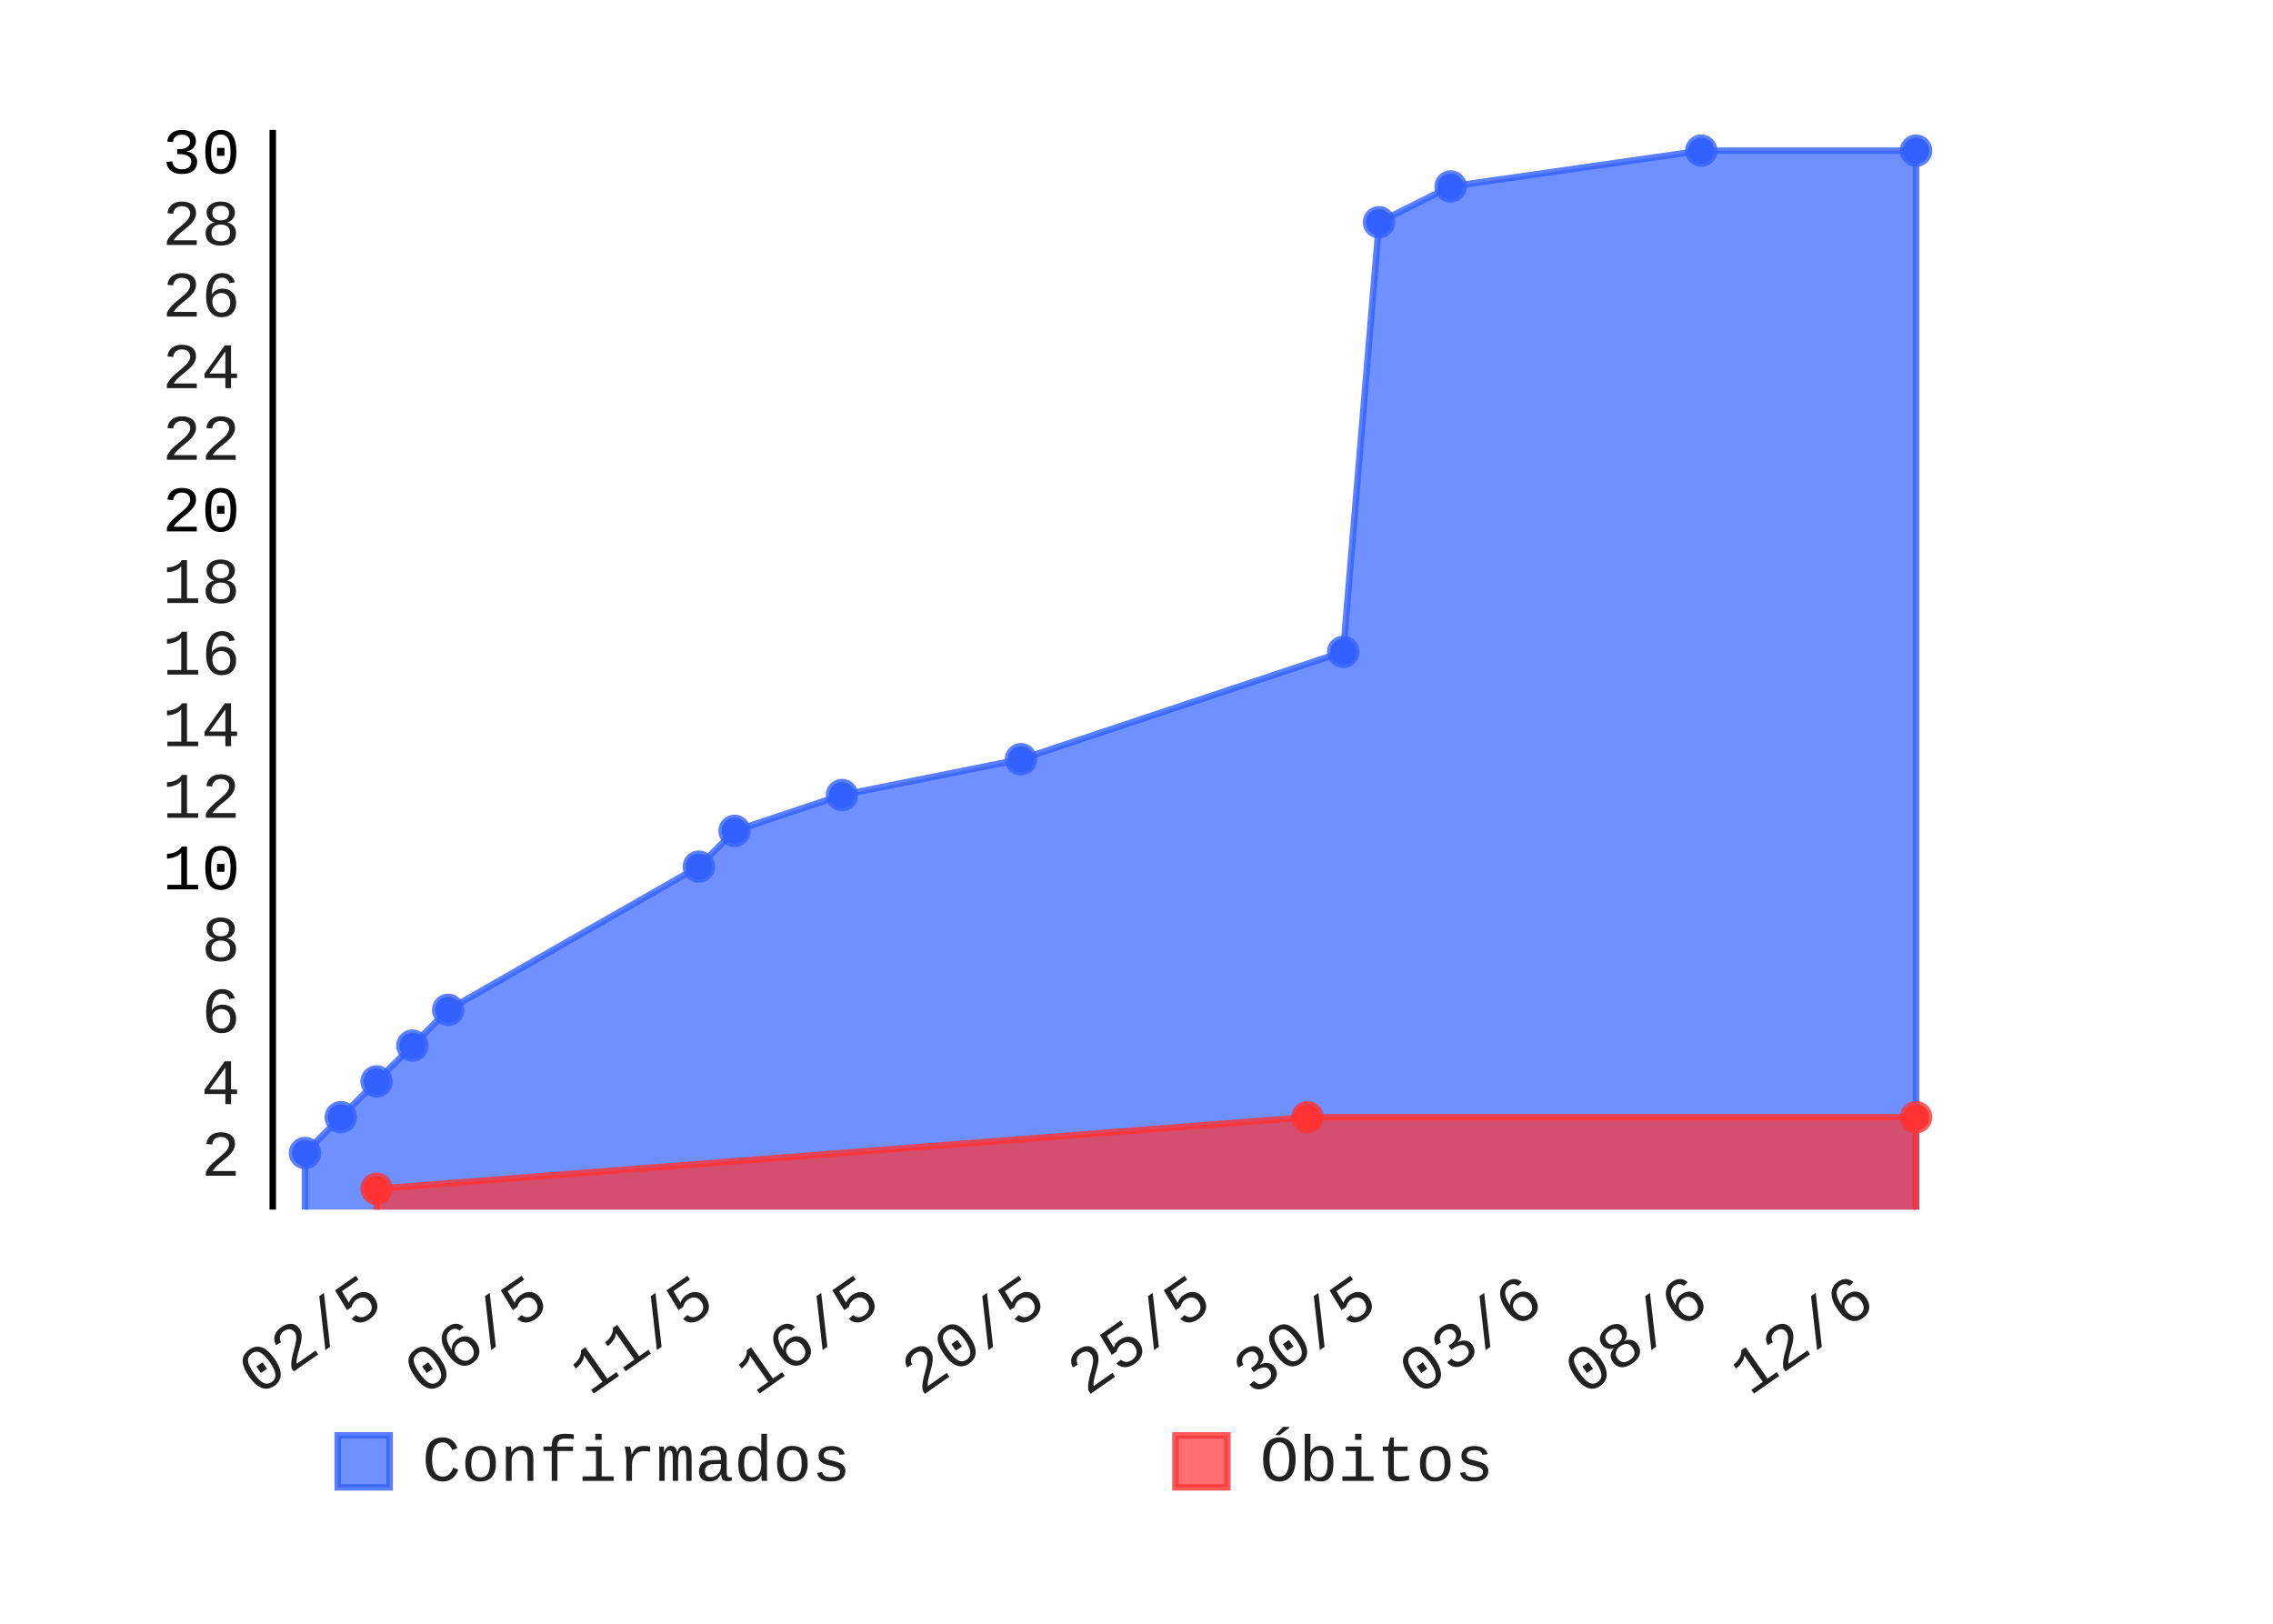
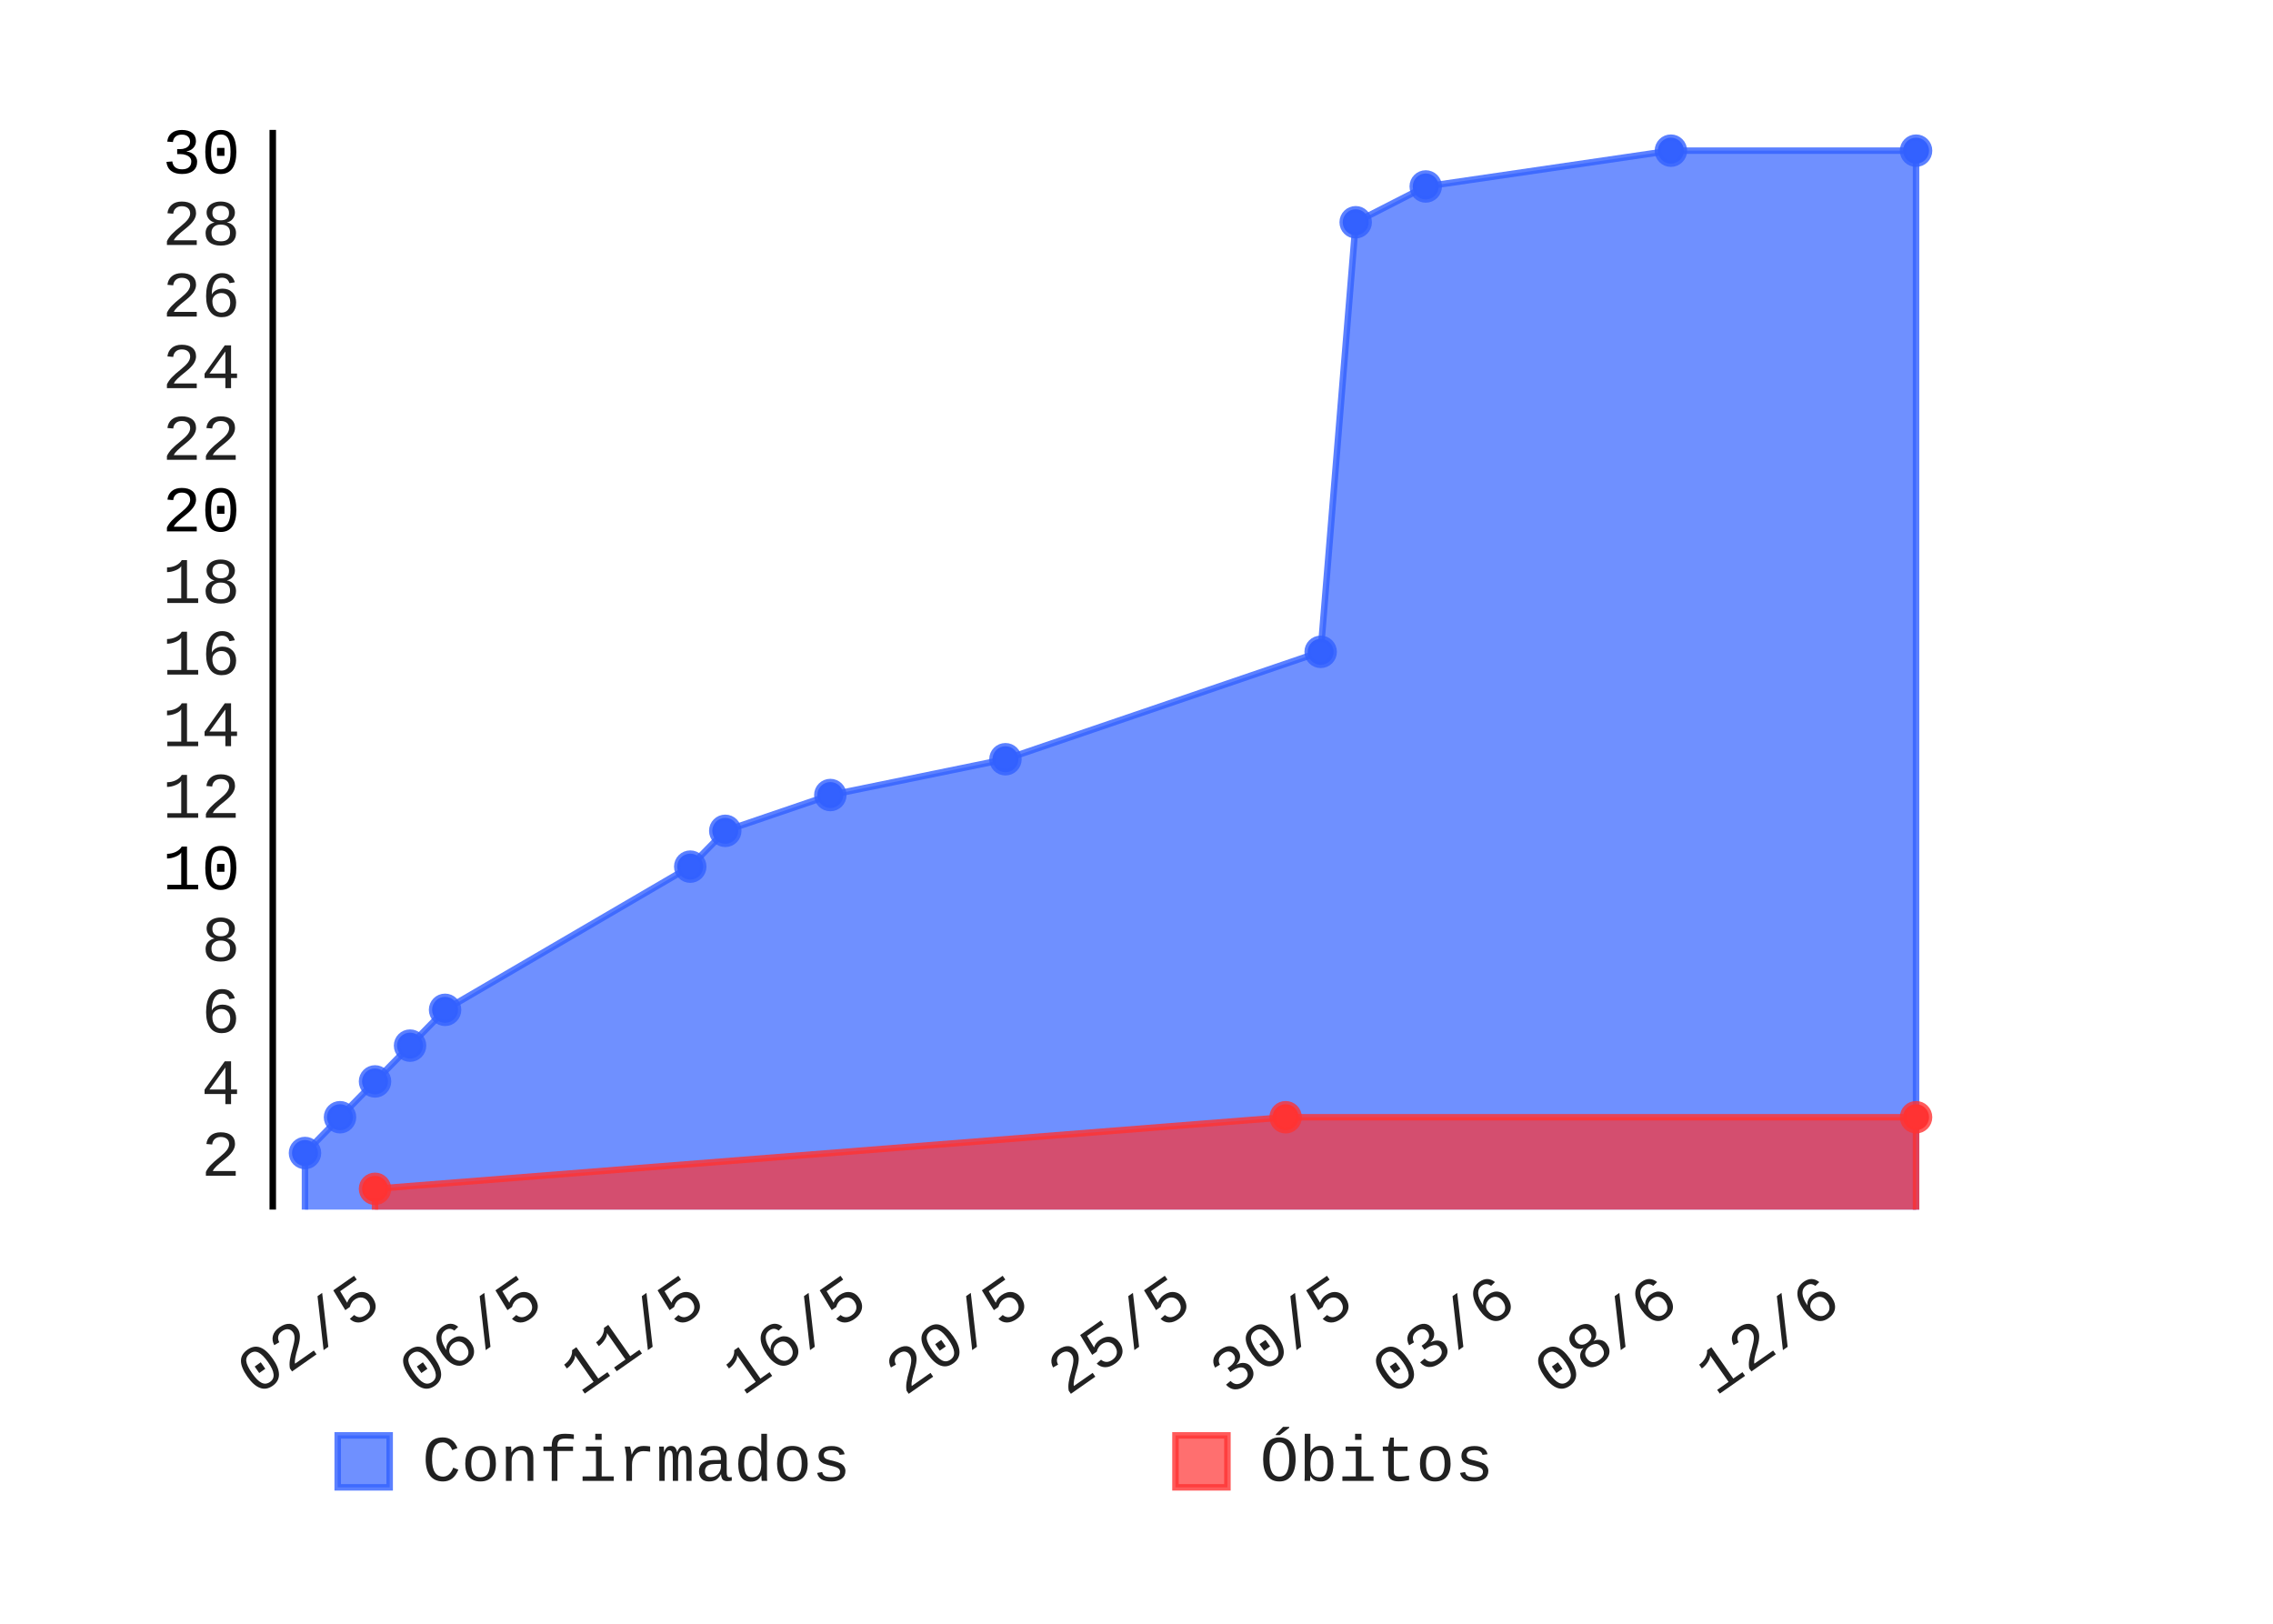
- <svg xmlns="http://www.w3.org/2000/svg" class="pygal-chart" height="250" id="chart-812f8176-7379-41f4-b17e-35c23f652c4c" viewBox="0 0 350 250" width="350">
+ <svg xmlns="http://www.w3.org/2000/svg" class="pygal-chart" height="250" id="chart-0489cbe6-25a2-408a-9076-4ef2df2a659a" viewBox="0 0 350 250" width="350">
  <defs>
-     <style type="text/css">#chart-812f8176-7379-41f4-b17e-35c23f652c4c{-webkit-user-select:none;-webkit-font-smoothing:antialiased;font-family:Consolas,"Liberation Mono",Menlo,Courier,monospace}#chart-812f8176-7379-41f4-b17e-35c23f652c4c .title{font-family:Consolas,"Liberation Mono",Menlo,Courier,monospace;font-size:8px}#chart-812f8176-7379-41f4-b17e-35c23f652c4c .legends .legend text{font-family:Consolas,"Liberation Mono",Menlo,Courier,monospace;font-size:10px}#chart-812f8176-7379-41f4-b17e-35c23f652c4c .axis text{font-family:Consolas,"Liberation Mono",Menlo,Courier,monospace;font-size:10px}#chart-812f8176-7379-41f4-b17e-35c23f652c4c .axis text.major{font-family:Consolas,"Liberation Mono",Menlo,Courier,monospace;font-size:10px}#chart-812f8176-7379-41f4-b17e-35c23f652c4c .text-overlay text.value{font-family:Consolas,"Liberation Mono",Menlo,Courier,monospace;font-size:16px}#chart-812f8176-7379-41f4-b17e-35c23f652c4c .text-overlay text.label{font-family:Consolas,"Liberation Mono",Menlo,Courier,monospace;font-size:10px}#chart-812f8176-7379-41f4-b17e-35c23f652c4c .tooltip{font-family:Consolas,"Liberation Mono",Menlo,Courier,monospace;font-size:12px}#chart-812f8176-7379-41f4-b17e-35c23f652c4c text.no_data{font-family:Consolas,"Liberation Mono",Menlo,Courier,monospace;font-size:64px}
- #chart-812f8176-7379-41f4-b17e-35c23f652c4c{background-color:transparent}#chart-812f8176-7379-41f4-b17e-35c23f652c4c path,#chart-812f8176-7379-41f4-b17e-35c23f652c4c line,#chart-812f8176-7379-41f4-b17e-35c23f652c4c rect,#chart-812f8176-7379-41f4-b17e-35c23f652c4c circle{-webkit-transition:150ms;-moz-transition:150ms;transition:150ms}#chart-812f8176-7379-41f4-b17e-35c23f652c4c .graph &gt; .background{fill:transparent}#chart-812f8176-7379-41f4-b17e-35c23f652c4c .plot &gt; .background{fill:rgba(255,255,255,1)}#chart-812f8176-7379-41f4-b17e-35c23f652c4c .graph{fill:rgba(0,0,0,.87)}#chart-812f8176-7379-41f4-b17e-35c23f652c4c text.no_data{fill:rgba(0,0,0,1)}#chart-812f8176-7379-41f4-b17e-35c23f652c4c .title{fill:rgba(0,0,0,1)}#chart-812f8176-7379-41f4-b17e-35c23f652c4c .legends .legend text{fill:rgba(0,0,0,.87)}#chart-812f8176-7379-41f4-b17e-35c23f652c4c .legends .legend:hover text{fill:rgba(0,0,0,1)}#chart-812f8176-7379-41f4-b17e-35c23f652c4c .axis .line{stroke:rgba(0,0,0,1)}#chart-812f8176-7379-41f4-b17e-35c23f652c4c .axis .guide.line{stroke:rgba(0,0,0,.54)}#chart-812f8176-7379-41f4-b17e-35c23f652c4c .axis .major.line{stroke:rgba(0,0,0,.87)}#chart-812f8176-7379-41f4-b17e-35c23f652c4c .axis text.major{fill:rgba(0,0,0,1)}#chart-812f8176-7379-41f4-b17e-35c23f652c4c .axis.y .guides:hover .guide.line,#chart-812f8176-7379-41f4-b17e-35c23f652c4c .line-graph .axis.x .guides:hover .guide.line,#chart-812f8176-7379-41f4-b17e-35c23f652c4c .stackedline-graph .axis.x .guides:hover .guide.line,#chart-812f8176-7379-41f4-b17e-35c23f652c4c .xy-graph .axis.x .guides:hover .guide.line{stroke:rgba(0,0,0,1)}#chart-812f8176-7379-41f4-b17e-35c23f652c4c .axis .guides:hover text{fill:rgba(0,0,0,1)}#chart-812f8176-7379-41f4-b17e-35c23f652c4c .reactive{fill-opacity:.7;stroke-opacity:.8}#chart-812f8176-7379-41f4-b17e-35c23f652c4c .ci{stroke:rgba(0,0,0,.87)}#chart-812f8176-7379-41f4-b17e-35c23f652c4c .reactive.active,#chart-812f8176-7379-41f4-b17e-35c23f652c4c .active .reactive{fill-opacity:.8;stroke-opacity:.9;stroke-width:4}#chart-812f8176-7379-41f4-b17e-35c23f652c4c .ci .reactive.active{stroke-width:1.5}#chart-812f8176-7379-41f4-b17e-35c23f652c4c .series text{fill:rgba(0,0,0,1)}#chart-812f8176-7379-41f4-b17e-35c23f652c4c .tooltip rect{fill:rgba(255,255,255,1);stroke:rgba(0,0,0,1);-webkit-transition:opacity 150ms;-moz-transition:opacity 150ms;transition:opacity 150ms}#chart-812f8176-7379-41f4-b17e-35c23f652c4c .tooltip .label{fill:rgba(0,0,0,.87)}#chart-812f8176-7379-41f4-b17e-35c23f652c4c .tooltip .label{fill:rgba(0,0,0,.87)}#chart-812f8176-7379-41f4-b17e-35c23f652c4c .tooltip .legend{font-size:.8em;fill:rgba(0,0,0,.54)}#chart-812f8176-7379-41f4-b17e-35c23f652c4c .tooltip .x_label{font-size:.6em;fill:rgba(0,0,0,1)}#chart-812f8176-7379-41f4-b17e-35c23f652c4c .tooltip .xlink{font-size:.5em;text-decoration:underline}#chart-812f8176-7379-41f4-b17e-35c23f652c4c .tooltip .value{font-size:1.5em}#chart-812f8176-7379-41f4-b17e-35c23f652c4c .bound{font-size:.5em}#chart-812f8176-7379-41f4-b17e-35c23f652c4c .max-value{font-size:.75em;fill:rgba(0,0,0,.54)}#chart-812f8176-7379-41f4-b17e-35c23f652c4c .map-element{fill:rgba(255,255,255,1);stroke:rgba(0,0,0,.54) !important}#chart-812f8176-7379-41f4-b17e-35c23f652c4c .map-element .reactive{fill-opacity:inherit;stroke-opacity:inherit}#chart-812f8176-7379-41f4-b17e-35c23f652c4c .color-0,#chart-812f8176-7379-41f4-b17e-35c23f652c4c .color-0 a:visited{stroke:#3361FF;fill:#3361FF}#chart-812f8176-7379-41f4-b17e-35c23f652c4c .color-1,#chart-812f8176-7379-41f4-b17e-35c23f652c4c .color-1 a:visited{stroke:#FF3333;fill:#FF3333}#chart-812f8176-7379-41f4-b17e-35c23f652c4c .text-overlay .color-0 text{fill:black}#chart-812f8176-7379-41f4-b17e-35c23f652c4c .text-overlay .color-1 text{fill:black}
- #chart-812f8176-7379-41f4-b17e-35c23f652c4c text.no_data{text-anchor:middle}#chart-812f8176-7379-41f4-b17e-35c23f652c4c .guide.line{fill:none}#chart-812f8176-7379-41f4-b17e-35c23f652c4c .centered{text-anchor:middle}#chart-812f8176-7379-41f4-b17e-35c23f652c4c .title{text-anchor:middle}#chart-812f8176-7379-41f4-b17e-35c23f652c4c .legends .legend text{fill-opacity:1}#chart-812f8176-7379-41f4-b17e-35c23f652c4c .axis.x text{text-anchor:middle}#chart-812f8176-7379-41f4-b17e-35c23f652c4c .axis.x:not(.web) text[transform]{text-anchor:start}#chart-812f8176-7379-41f4-b17e-35c23f652c4c .axis.x:not(.web) text[transform].backwards{text-anchor:end}#chart-812f8176-7379-41f4-b17e-35c23f652c4c .axis.y text{text-anchor:end}#chart-812f8176-7379-41f4-b17e-35c23f652c4c .axis.y text[transform].backwards{text-anchor:start}#chart-812f8176-7379-41f4-b17e-35c23f652c4c .axis.y2 text{text-anchor:start}#chart-812f8176-7379-41f4-b17e-35c23f652c4c .axis.y2 text[transform].backwards{text-anchor:end}#chart-812f8176-7379-41f4-b17e-35c23f652c4c .axis .guide.line{stroke-dasharray:4,4}#chart-812f8176-7379-41f4-b17e-35c23f652c4c .axis .major.guide.line{stroke-dasharray:6,6}#chart-812f8176-7379-41f4-b17e-35c23f652c4c .horizontal .axis.y .guide.line,#chart-812f8176-7379-41f4-b17e-35c23f652c4c .horizontal .axis.y2 .guide.line,#chart-812f8176-7379-41f4-b17e-35c23f652c4c .vertical .axis.x .guide.line{opacity:0}#chart-812f8176-7379-41f4-b17e-35c23f652c4c .horizontal .axis.always_show .guide.line,#chart-812f8176-7379-41f4-b17e-35c23f652c4c .vertical .axis.always_show .guide.line{opacity:1 !important}#chart-812f8176-7379-41f4-b17e-35c23f652c4c .axis.y .guides:hover .guide.line,#chart-812f8176-7379-41f4-b17e-35c23f652c4c .axis.y2 .guides:hover .guide.line,#chart-812f8176-7379-41f4-b17e-35c23f652c4c .axis.x .guides:hover .guide.line{opacity:1}#chart-812f8176-7379-41f4-b17e-35c23f652c4c .axis .guides:hover text{opacity:1}#chart-812f8176-7379-41f4-b17e-35c23f652c4c .nofill{fill:none}#chart-812f8176-7379-41f4-b17e-35c23f652c4c .subtle-fill{fill-opacity:.2}#chart-812f8176-7379-41f4-b17e-35c23f652c4c .dot{stroke-width:1px;fill-opacity:1}#chart-812f8176-7379-41f4-b17e-35c23f652c4c .dot.active{stroke-width:5px}#chart-812f8176-7379-41f4-b17e-35c23f652c4c .dot.negative{fill:transparent}#chart-812f8176-7379-41f4-b17e-35c23f652c4c text,#chart-812f8176-7379-41f4-b17e-35c23f652c4c tspan{stroke:none !important}#chart-812f8176-7379-41f4-b17e-35c23f652c4c .series text.active{opacity:1}#chart-812f8176-7379-41f4-b17e-35c23f652c4c .tooltip rect{fill-opacity:.95;stroke-width:.5}#chart-812f8176-7379-41f4-b17e-35c23f652c4c .tooltip text{fill-opacity:1}#chart-812f8176-7379-41f4-b17e-35c23f652c4c .showable{visibility:hidden}#chart-812f8176-7379-41f4-b17e-35c23f652c4c .showable.shown{visibility:visible}#chart-812f8176-7379-41f4-b17e-35c23f652c4c .gauge-background{fill:rgba(229,229,229,1);stroke:none}#chart-812f8176-7379-41f4-b17e-35c23f652c4c .bg-lines{stroke:transparent;stroke-width:2px}</style>
+     <style type="text/css">#chart-0489cbe6-25a2-408a-9076-4ef2df2a659a{-webkit-user-select:none;-webkit-font-smoothing:antialiased;font-family:Consolas,"Liberation Mono",Menlo,Courier,monospace}#chart-0489cbe6-25a2-408a-9076-4ef2df2a659a .title{font-family:Consolas,"Liberation Mono",Menlo,Courier,monospace;font-size:8px}#chart-0489cbe6-25a2-408a-9076-4ef2df2a659a .legends .legend text{font-family:Consolas,"Liberation Mono",Menlo,Courier,monospace;font-size:10px}#chart-0489cbe6-25a2-408a-9076-4ef2df2a659a .axis text{font-family:Consolas,"Liberation Mono",Menlo,Courier,monospace;font-size:10px}#chart-0489cbe6-25a2-408a-9076-4ef2df2a659a .axis text.major{font-family:Consolas,"Liberation Mono",Menlo,Courier,monospace;font-size:10px}#chart-0489cbe6-25a2-408a-9076-4ef2df2a659a .text-overlay text.value{font-family:Consolas,"Liberation Mono",Menlo,Courier,monospace;font-size:16px}#chart-0489cbe6-25a2-408a-9076-4ef2df2a659a .text-overlay text.label{font-family:Consolas,"Liberation Mono",Menlo,Courier,monospace;font-size:10px}#chart-0489cbe6-25a2-408a-9076-4ef2df2a659a .tooltip{font-family:Consolas,"Liberation Mono",Menlo,Courier,monospace;font-size:12px}#chart-0489cbe6-25a2-408a-9076-4ef2df2a659a text.no_data{font-family:Consolas,"Liberation Mono",Menlo,Courier,monospace;font-size:64px}
+ #chart-0489cbe6-25a2-408a-9076-4ef2df2a659a{background-color:transparent}#chart-0489cbe6-25a2-408a-9076-4ef2df2a659a path,#chart-0489cbe6-25a2-408a-9076-4ef2df2a659a line,#chart-0489cbe6-25a2-408a-9076-4ef2df2a659a rect,#chart-0489cbe6-25a2-408a-9076-4ef2df2a659a circle{-webkit-transition:150ms;-moz-transition:150ms;transition:150ms}#chart-0489cbe6-25a2-408a-9076-4ef2df2a659a .graph &gt; .background{fill:transparent}#chart-0489cbe6-25a2-408a-9076-4ef2df2a659a .plot &gt; .background{fill:rgba(255,255,255,1)}#chart-0489cbe6-25a2-408a-9076-4ef2df2a659a .graph{fill:rgba(0,0,0,.87)}#chart-0489cbe6-25a2-408a-9076-4ef2df2a659a text.no_data{fill:rgba(0,0,0,1)}#chart-0489cbe6-25a2-408a-9076-4ef2df2a659a .title{fill:rgba(0,0,0,1)}#chart-0489cbe6-25a2-408a-9076-4ef2df2a659a .legends .legend text{fill:rgba(0,0,0,.87)}#chart-0489cbe6-25a2-408a-9076-4ef2df2a659a .legends .legend:hover text{fill:rgba(0,0,0,1)}#chart-0489cbe6-25a2-408a-9076-4ef2df2a659a .axis .line{stroke:rgba(0,0,0,1)}#chart-0489cbe6-25a2-408a-9076-4ef2df2a659a .axis .guide.line{stroke:rgba(0,0,0,.54)}#chart-0489cbe6-25a2-408a-9076-4ef2df2a659a .axis .major.line{stroke:rgba(0,0,0,.87)}#chart-0489cbe6-25a2-408a-9076-4ef2df2a659a .axis text.major{fill:rgba(0,0,0,1)}#chart-0489cbe6-25a2-408a-9076-4ef2df2a659a .axis.y .guides:hover .guide.line,#chart-0489cbe6-25a2-408a-9076-4ef2df2a659a .line-graph .axis.x .guides:hover .guide.line,#chart-0489cbe6-25a2-408a-9076-4ef2df2a659a .stackedline-graph .axis.x .guides:hover .guide.line,#chart-0489cbe6-25a2-408a-9076-4ef2df2a659a .xy-graph .axis.x .guides:hover .guide.line{stroke:rgba(0,0,0,1)}#chart-0489cbe6-25a2-408a-9076-4ef2df2a659a .axis .guides:hover text{fill:rgba(0,0,0,1)}#chart-0489cbe6-25a2-408a-9076-4ef2df2a659a .reactive{fill-opacity:.7;stroke-opacity:.8}#chart-0489cbe6-25a2-408a-9076-4ef2df2a659a .ci{stroke:rgba(0,0,0,.87)}#chart-0489cbe6-25a2-408a-9076-4ef2df2a659a .reactive.active,#chart-0489cbe6-25a2-408a-9076-4ef2df2a659a .active .reactive{fill-opacity:.8;stroke-opacity:.9;stroke-width:4}#chart-0489cbe6-25a2-408a-9076-4ef2df2a659a .ci .reactive.active{stroke-width:1.5}#chart-0489cbe6-25a2-408a-9076-4ef2df2a659a .series text{fill:rgba(0,0,0,1)}#chart-0489cbe6-25a2-408a-9076-4ef2df2a659a .tooltip rect{fill:rgba(255,255,255,1);stroke:rgba(0,0,0,1);-webkit-transition:opacity 150ms;-moz-transition:opacity 150ms;transition:opacity 150ms}#chart-0489cbe6-25a2-408a-9076-4ef2df2a659a .tooltip .label{fill:rgba(0,0,0,.87)}#chart-0489cbe6-25a2-408a-9076-4ef2df2a659a .tooltip .label{fill:rgba(0,0,0,.87)}#chart-0489cbe6-25a2-408a-9076-4ef2df2a659a .tooltip .legend{font-size:.8em;fill:rgba(0,0,0,.54)}#chart-0489cbe6-25a2-408a-9076-4ef2df2a659a .tooltip .x_label{font-size:.6em;fill:rgba(0,0,0,1)}#chart-0489cbe6-25a2-408a-9076-4ef2df2a659a .tooltip .xlink{font-size:.5em;text-decoration:underline}#chart-0489cbe6-25a2-408a-9076-4ef2df2a659a .tooltip .value{font-size:1.5em}#chart-0489cbe6-25a2-408a-9076-4ef2df2a659a .bound{font-size:.5em}#chart-0489cbe6-25a2-408a-9076-4ef2df2a659a .max-value{font-size:.75em;fill:rgba(0,0,0,.54)}#chart-0489cbe6-25a2-408a-9076-4ef2df2a659a .map-element{fill:rgba(255,255,255,1);stroke:rgba(0,0,0,.54) !important}#chart-0489cbe6-25a2-408a-9076-4ef2df2a659a .map-element .reactive{fill-opacity:inherit;stroke-opacity:inherit}#chart-0489cbe6-25a2-408a-9076-4ef2df2a659a .color-0,#chart-0489cbe6-25a2-408a-9076-4ef2df2a659a .color-0 a:visited{stroke:#3361FF;fill:#3361FF}#chart-0489cbe6-25a2-408a-9076-4ef2df2a659a .color-1,#chart-0489cbe6-25a2-408a-9076-4ef2df2a659a .color-1 a:visited{stroke:#FF3333;fill:#FF3333}#chart-0489cbe6-25a2-408a-9076-4ef2df2a659a .text-overlay .color-0 text{fill:black}#chart-0489cbe6-25a2-408a-9076-4ef2df2a659a .text-overlay .color-1 text{fill:black}
+ #chart-0489cbe6-25a2-408a-9076-4ef2df2a659a text.no_data{text-anchor:middle}#chart-0489cbe6-25a2-408a-9076-4ef2df2a659a .guide.line{fill:none}#chart-0489cbe6-25a2-408a-9076-4ef2df2a659a .centered{text-anchor:middle}#chart-0489cbe6-25a2-408a-9076-4ef2df2a659a .title{text-anchor:middle}#chart-0489cbe6-25a2-408a-9076-4ef2df2a659a .legends .legend text{fill-opacity:1}#chart-0489cbe6-25a2-408a-9076-4ef2df2a659a .axis.x text{text-anchor:middle}#chart-0489cbe6-25a2-408a-9076-4ef2df2a659a .axis.x:not(.web) text[transform]{text-anchor:start}#chart-0489cbe6-25a2-408a-9076-4ef2df2a659a .axis.x:not(.web) text[transform].backwards{text-anchor:end}#chart-0489cbe6-25a2-408a-9076-4ef2df2a659a .axis.y text{text-anchor:end}#chart-0489cbe6-25a2-408a-9076-4ef2df2a659a .axis.y text[transform].backwards{text-anchor:start}#chart-0489cbe6-25a2-408a-9076-4ef2df2a659a .axis.y2 text{text-anchor:start}#chart-0489cbe6-25a2-408a-9076-4ef2df2a659a .axis.y2 text[transform].backwards{text-anchor:end}#chart-0489cbe6-25a2-408a-9076-4ef2df2a659a .axis .guide.line{stroke-dasharray:4,4}#chart-0489cbe6-25a2-408a-9076-4ef2df2a659a .axis .major.guide.line{stroke-dasharray:6,6}#chart-0489cbe6-25a2-408a-9076-4ef2df2a659a .horizontal .axis.y .guide.line,#chart-0489cbe6-25a2-408a-9076-4ef2df2a659a .horizontal .axis.y2 .guide.line,#chart-0489cbe6-25a2-408a-9076-4ef2df2a659a .vertical .axis.x .guide.line{opacity:0}#chart-0489cbe6-25a2-408a-9076-4ef2df2a659a .horizontal .axis.always_show .guide.line,#chart-0489cbe6-25a2-408a-9076-4ef2df2a659a .vertical .axis.always_show .guide.line{opacity:1 !important}#chart-0489cbe6-25a2-408a-9076-4ef2df2a659a .axis.y .guides:hover .guide.line,#chart-0489cbe6-25a2-408a-9076-4ef2df2a659a .axis.y2 .guides:hover .guide.line,#chart-0489cbe6-25a2-408a-9076-4ef2df2a659a .axis.x .guides:hover .guide.line{opacity:1}#chart-0489cbe6-25a2-408a-9076-4ef2df2a659a .axis .guides:hover text{opacity:1}#chart-0489cbe6-25a2-408a-9076-4ef2df2a659a .nofill{fill:none}#chart-0489cbe6-25a2-408a-9076-4ef2df2a659a .subtle-fill{fill-opacity:.2}#chart-0489cbe6-25a2-408a-9076-4ef2df2a659a .dot{stroke-width:1px;fill-opacity:1}#chart-0489cbe6-25a2-408a-9076-4ef2df2a659a .dot.active{stroke-width:5px}#chart-0489cbe6-25a2-408a-9076-4ef2df2a659a .dot.negative{fill:transparent}#chart-0489cbe6-25a2-408a-9076-4ef2df2a659a text,#chart-0489cbe6-25a2-408a-9076-4ef2df2a659a tspan{stroke:none !important}#chart-0489cbe6-25a2-408a-9076-4ef2df2a659a .series text.active{opacity:1}#chart-0489cbe6-25a2-408a-9076-4ef2df2a659a .tooltip rect{fill-opacity:.95;stroke-width:.5}#chart-0489cbe6-25a2-408a-9076-4ef2df2a659a .tooltip text{fill-opacity:1}#chart-0489cbe6-25a2-408a-9076-4ef2df2a659a .showable{visibility:hidden}#chart-0489cbe6-25a2-408a-9076-4ef2df2a659a .showable.shown{visibility:visible}#chart-0489cbe6-25a2-408a-9076-4ef2df2a659a .gauge-background{fill:rgba(229,229,229,1);stroke:none}#chart-0489cbe6-25a2-408a-9076-4ef2df2a659a .bg-lines{stroke:transparent;stroke-width:2px}</style>
  </defs>
  <g class="graph datetimeline-graph vertical">
    <rect class="background" height="250" width="350" x="0" y="0" />
    <g class="plot" transform="translate(42, 20)">
      <rect class="background" height="166.234" width="258.0" x="0" y="0" />
      <g class="axis y">
        <g class="guides">
          <text class="" x="-5" y="161.026">2</text>
        </g>
        <g class="guides">
          <text class="" x="-5" y="150.002">4</text>
        </g>
        <g class="guides">
          <text class="" x="-5" y="138.979">6</text>
        </g>
        <g class="guides">
          <text class="" x="-5" y="127.955">8</text>
        </g>
        <g class="guides">
          <text class="major" x="-5" y="116.932">10</text>
        </g>
        <g class="guides">
          <text class="" x="-5" y="105.908">12</text>
        </g>
        <g class="guides">
          <text class="" x="-5" y="94.885">14</text>
        </g>
        <g class="guides">
          <text class="" x="-5" y="83.861">16</text>
        </g>
        <g class="guides">
          <text class="" x="-5" y="72.838">18</text>
        </g>
        <g class="guides">
          <text class="major" x="-5" y="61.814">20</text>
        </g>
        <g class="guides">
          <text class="" x="-5" y="50.791">22</text>
        </g>
        <g class="guides">
          <text class="" x="-5" y="39.767">24</text>
        </g>
        <g class="guides">
          <text class="" x="-5" y="28.744">26</text>
        </g>
        <g class="guides">
          <text class="" x="-5" y="17.72">28</text>
        </g>
        <g class="guides">
          <text class="major" x="-5" y="6.697">30</text>
        </g>
      </g>
      <g class="axis x">
        <path class="line" d="M0 0 v166.234" />
        <g class="guides">
-           <path class="guide line" d="M17.416 0 v166.234" />
-           <text class="backwards" transform="rotate(325 17.41643 181.2342)" x="17.416" y="181.234">02/5</text>
+           <path class="guide line" d="M17.146 0 v166.234" />
+           <text class="backwards" transform="rotate(325 17.14567 181.2342)" x="17.146" y="181.234">02/5</text>
        </g>
        <g class="guides">
-           <path class="guide line" d="M42.939 0 v166.234" />
-           <text class="backwards" transform="rotate(325 42.93875 181.2342)" x="42.939" y="181.234">06/5</text>
+           <path class="guide line" d="M42.113 0 v166.234" />
+           <text class="backwards" transform="rotate(325 42.11315 181.2342)" x="42.113" y="181.234">06/5</text>
        </g>
        <g class="guides">
-           <path class="guide line" d="M68.461 0 v166.234" />
-           <text class="backwards" transform="rotate(325 68.46106 181.2342)" x="68.461" y="181.234">11/5</text>
+           <path class="guide line" d="M67.081 0 v166.234" />
+           <text class="backwards" transform="rotate(325 67.08064 181.2342)" x="67.081" y="181.234">11/5</text>
        </g>
        <g class="guides">
-           <path class="guide line" d="M93.983 0 v166.234" />
-           <text class="backwards" transform="rotate(325 93.98338 181.2342)" x="93.983" y="181.234">16/5</text>
+           <path class="guide line" d="M92.048 0 v166.234" />
+           <text class="backwards" transform="rotate(325 92.04812 181.2342)" x="92.048" y="181.234">16/5</text>
        </g>
        <g class="guides">
-           <path class="guide line" d="M119.506 0 v166.234" />
-           <text class="backwards" transform="rotate(325 119.5057 181.2342)" x="119.506" y="181.234">20/5</text>
+           <path class="guide line" d="M117.016 0 v166.234" />
+           <text class="backwards" transform="rotate(325 117.0156 181.2342)" x="117.016" y="181.234">20/5</text>
        </g>
        <g class="guides">
-           <path class="guide line" d="M145.028 0 v166.234" />
-           <text class="backwards" transform="rotate(325 145.028 181.2342)" x="145.028" y="181.234">25/5</text>
+           <path class="guide line" d="M141.983 0 v166.234" />
+           <text class="backwards" transform="rotate(325 141.9831 181.2342)" x="141.983" y="181.234">25/5</text>
        </g>
        <g class="guides">
-           <path class="guide line" d="M170.55 0 v166.234" />
-           <text class="backwards" transform="rotate(325 170.5503 181.2342)" x="170.55" y="181.234">30/5</text>
+           <path class="guide line" d="M166.951 0 v166.234" />
+           <text class="backwards" transform="rotate(325 166.9506 181.2342)" x="166.951" y="181.234">30/5</text>
        </g>
        <g class="guides">
-           <path class="guide line" d="M196.073 0 v166.234" />
-           <text class="backwards" transform="rotate(325 196.0727 181.2342)" x="196.073" y="181.234">03/6</text>
+           <path class="guide line" d="M191.918 0 v166.234" />
+           <text class="backwards" transform="rotate(325 191.9181 181.2342)" x="191.918" y="181.234">03/6</text>
        </g>
        <g class="guides">
-           <path class="guide line" d="M221.595 0 v166.234" />
-           <text class="backwards" transform="rotate(325 221.595 181.2342)" x="221.595" y="181.234">08/6</text>
+           <path class="guide line" d="M216.886 0 v166.234" />
+           <text class="backwards" transform="rotate(325 216.8855 181.2342)" x="216.886" y="181.234">08/6</text>
        </g>
        <g class="guides">
-           <path class="guide line" d="M247.117 0 v166.234" />
-           <text class="backwards" transform="rotate(325 247.1173 181.2342)" x="247.117" y="181.234">12/6</text>
+           <path class="guide line" d="M241.853 0 v166.234" />
+           <text class="backwards" transform="rotate(325 241.853 181.2342)" x="241.853" y="181.234">12/6</text>
        </g>
      </g>
      <g class="series serie-0 color-0">
-         <path class="line reactive" d="M4.962 166.234 L4.962 157.526 10.474 152.014 15.987 146.502 21.5 140.99 27.013 135.479 65.603 113.432 71.115 107.92 87.654 102.408 115.218 96.896 164.833 80.361 170.346 14.22 181.372 8.709 219.962 3.197 253.038 3.197 253.038 166.234" />
+         <path class="line reactive" d="M4.962 166.234 L4.962 157.526 10.355 152.014 15.747 146.502 21.14 140.99 26.533 135.479 64.284 113.432 69.677 107.92 85.856 102.408 112.821 96.896 161.358 80.361 166.751 14.22 177.537 8.709 215.288 3.197 253.038 3.197 253.038 166.234" />
      </g>
      <g class="series serie-1 color-1">
-         <path class="line reactive" d="M15.987 166.234 L15.987 163.037 159.321 152.014 253.038 152.014 253.038 166.234" />
+         <path class="line reactive" d="M15.747 166.234 L15.747 163.037 155.965 152.014 253.038 152.014 253.038 166.234" />
      </g>
    </g>
    <g class="titles" />
    <g class="plot overlay" transform="translate(42, 20)">
      <g class="series serie-0 color-0">
        <g class="dots">
          <circle class="dot reactive tooltip-trigger" cx="4.962" cy="157.526" r="2" />
        </g>
        <g class="dots">
-           <circle class="dot reactive tooltip-trigger" cx="10.474" cy="152.014" r="2" />
+           <circle class="dot reactive tooltip-trigger" cx="10.355" cy="152.014" r="2" />
        </g>
        <g class="dots">
-           <circle class="dot reactive tooltip-trigger" cx="15.987" cy="146.502" r="2" />
+           <circle class="dot reactive tooltip-trigger" cx="15.747" cy="146.502" r="2" />
        </g>
        <g class="dots">
-           <circle class="dot reactive tooltip-trigger" cx="21.5" cy="140.99" r="2" />
+           <circle class="dot reactive tooltip-trigger" cx="21.14" cy="140.99" r="2" />
        </g>
        <g class="dots">
-           <circle class="dot reactive tooltip-trigger" cx="27.013" cy="135.479" r="2" />
+           <circle class="dot reactive tooltip-trigger" cx="26.533" cy="135.479" r="2" />
        </g>
        <g class="dots">
-           <circle class="dot reactive tooltip-trigger" cx="65.603" cy="113.432" r="2" />
+           <circle class="dot reactive tooltip-trigger" cx="64.284" cy="113.432" r="2" />
        </g>
        <g class="dots">
-           <circle class="dot reactive tooltip-trigger" cx="71.115" cy="107.92" r="2" />
+           <circle class="dot reactive tooltip-trigger" cx="69.677" cy="107.92" r="2" />
        </g>
        <g class="dots">
-           <circle class="dot reactive tooltip-trigger" cx="87.654" cy="102.408" r="2" />
+           <circle class="dot reactive tooltip-trigger" cx="85.856" cy="102.408" r="2" />
        </g>
        <g class="dots">
-           <circle class="dot reactive tooltip-trigger" cx="115.218" cy="96.896" r="2" />
+           <circle class="dot reactive tooltip-trigger" cx="112.821" cy="96.896" r="2" />
        </g>
        <g class="dots">
-           <circle class="dot reactive tooltip-trigger" cx="164.833" cy="80.361" r="2" />
+           <circle class="dot reactive tooltip-trigger" cx="161.358" cy="80.361" r="2" />
        </g>
        <g class="dots">
-           <circle class="dot reactive tooltip-trigger" cx="170.346" cy="14.22" r="2" />
+           <circle class="dot reactive tooltip-trigger" cx="166.751" cy="14.22" r="2" />
        </g>
        <g class="dots">
-           <circle class="dot reactive tooltip-trigger" cx="181.372" cy="8.709" r="2" />
+           <circle class="dot reactive tooltip-trigger" cx="177.537" cy="8.709" r="2" />
        </g>
        <g class="dots">
-           <circle class="dot reactive tooltip-trigger" cx="219.962" cy="3.197" r="2" />
+           <circle class="dot reactive tooltip-trigger" cx="215.288" cy="3.197" r="2" />
        </g>
        <g class="dots">
          <circle class="dot reactive tooltip-trigger" cx="253.038" cy="3.197" r="2" />
        </g>
      </g>
      <g class="series serie-1 color-1">
        <g class="dots">
-           <circle class="dot reactive tooltip-trigger" cx="15.987" cy="163.037" r="2" />
+           <circle class="dot reactive tooltip-trigger" cx="15.747" cy="163.037" r="2" />
        </g>
        <g class="dots">
-           <circle class="dot reactive tooltip-trigger" cx="159.321" cy="152.014" r="2" />
+           <circle class="dot reactive tooltip-trigger" cx="155.965" cy="152.014" r="2" />
        </g>
        <g class="dots">
          <circle class="dot reactive tooltip-trigger" cx="253.038" cy="152.014" r="2" />
        </g>
      </g>
    </g>
    <g class="plot text-overlay" transform="translate(42, 20)">
      <g class="series serie-0 color-0" />
      <g class="series serie-1 color-1" />
    </g>
    <g class="plot tooltip-overlay" transform="translate(42, 20)">
      <g class="tooltip" style="opacity: 0" transform="translate(0 0)">
        <rect class="tooltip-box" height="0" rx="10" ry="10" width="0" />
        <g class="text" />
      </g>
    </g>
    <g class="legends" transform="translate(52, 220)">
      <g class="legend reactive activate-serie" id="activate-serie-0">
        <rect class="color-0 reactive" height="8" width="8" x="0.0" y="1.0" />
        <text x="13.0" y="8.0">Confirmados</text>
      </g>
      <g class="legend reactive activate-serie" id="activate-serie-1">
        <rect class="color-1 reactive" height="8" width="8" x="129.0" y="1.0" />
        <text x="142.0" y="8.0">Óbitos</text>
      </g>
    </g>
  </g>
</svg>
